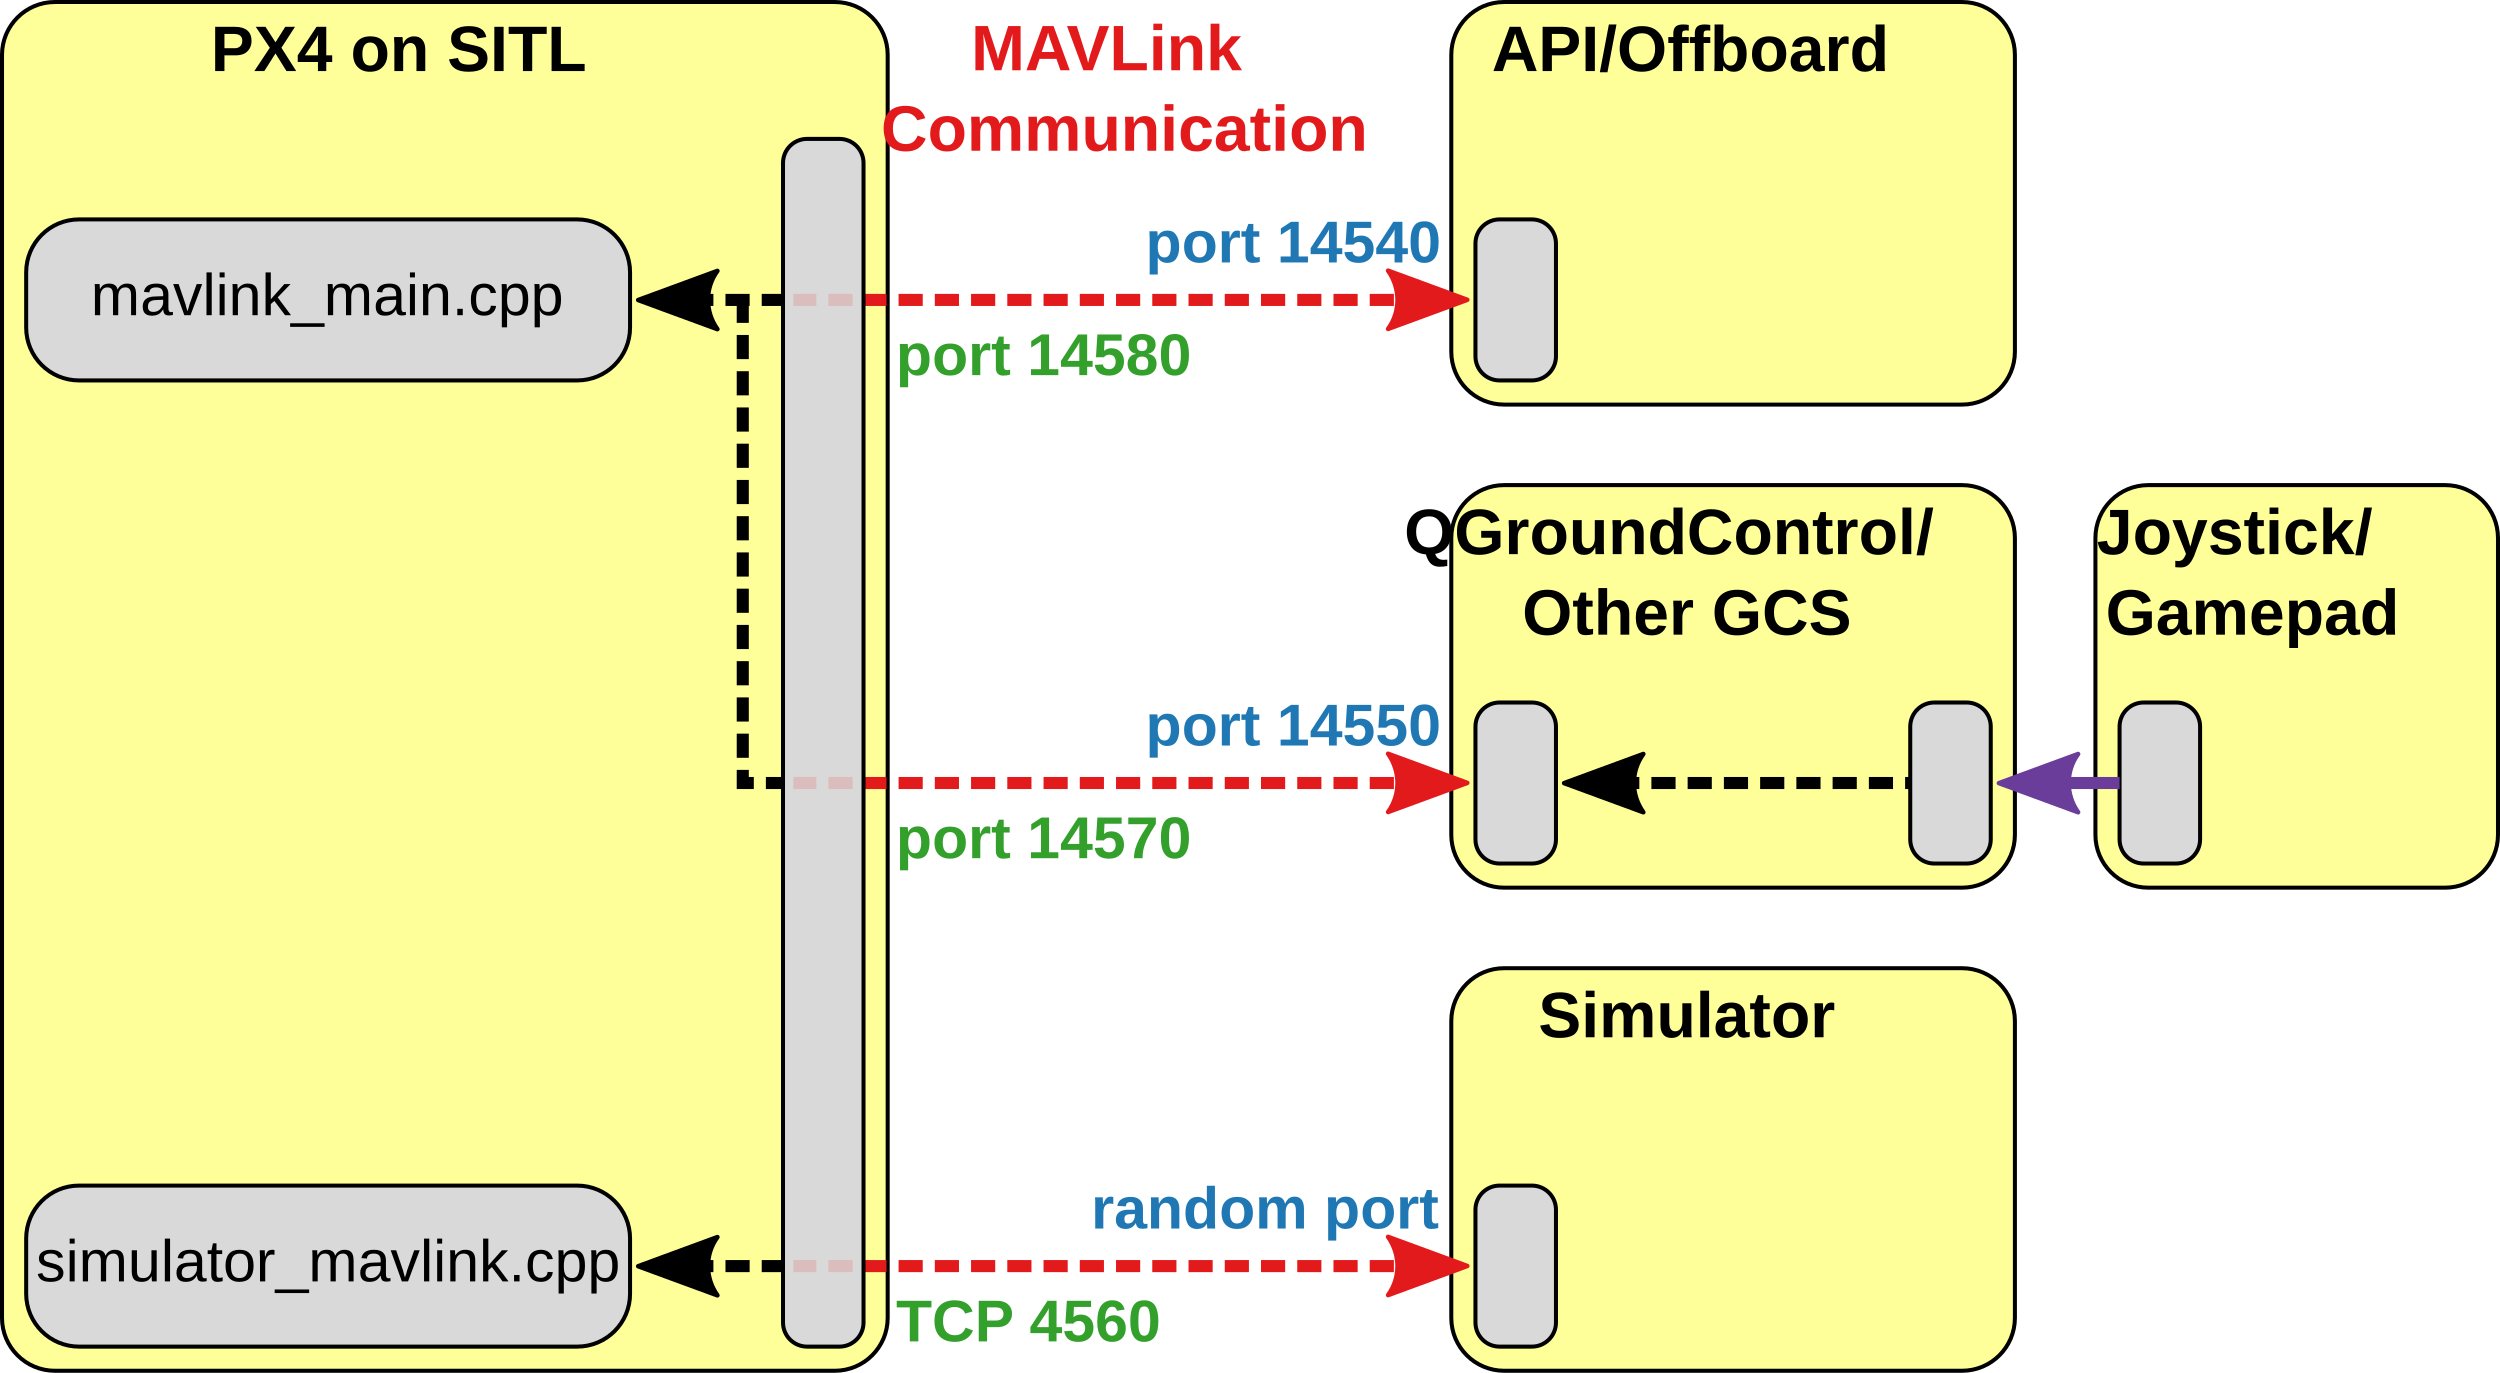
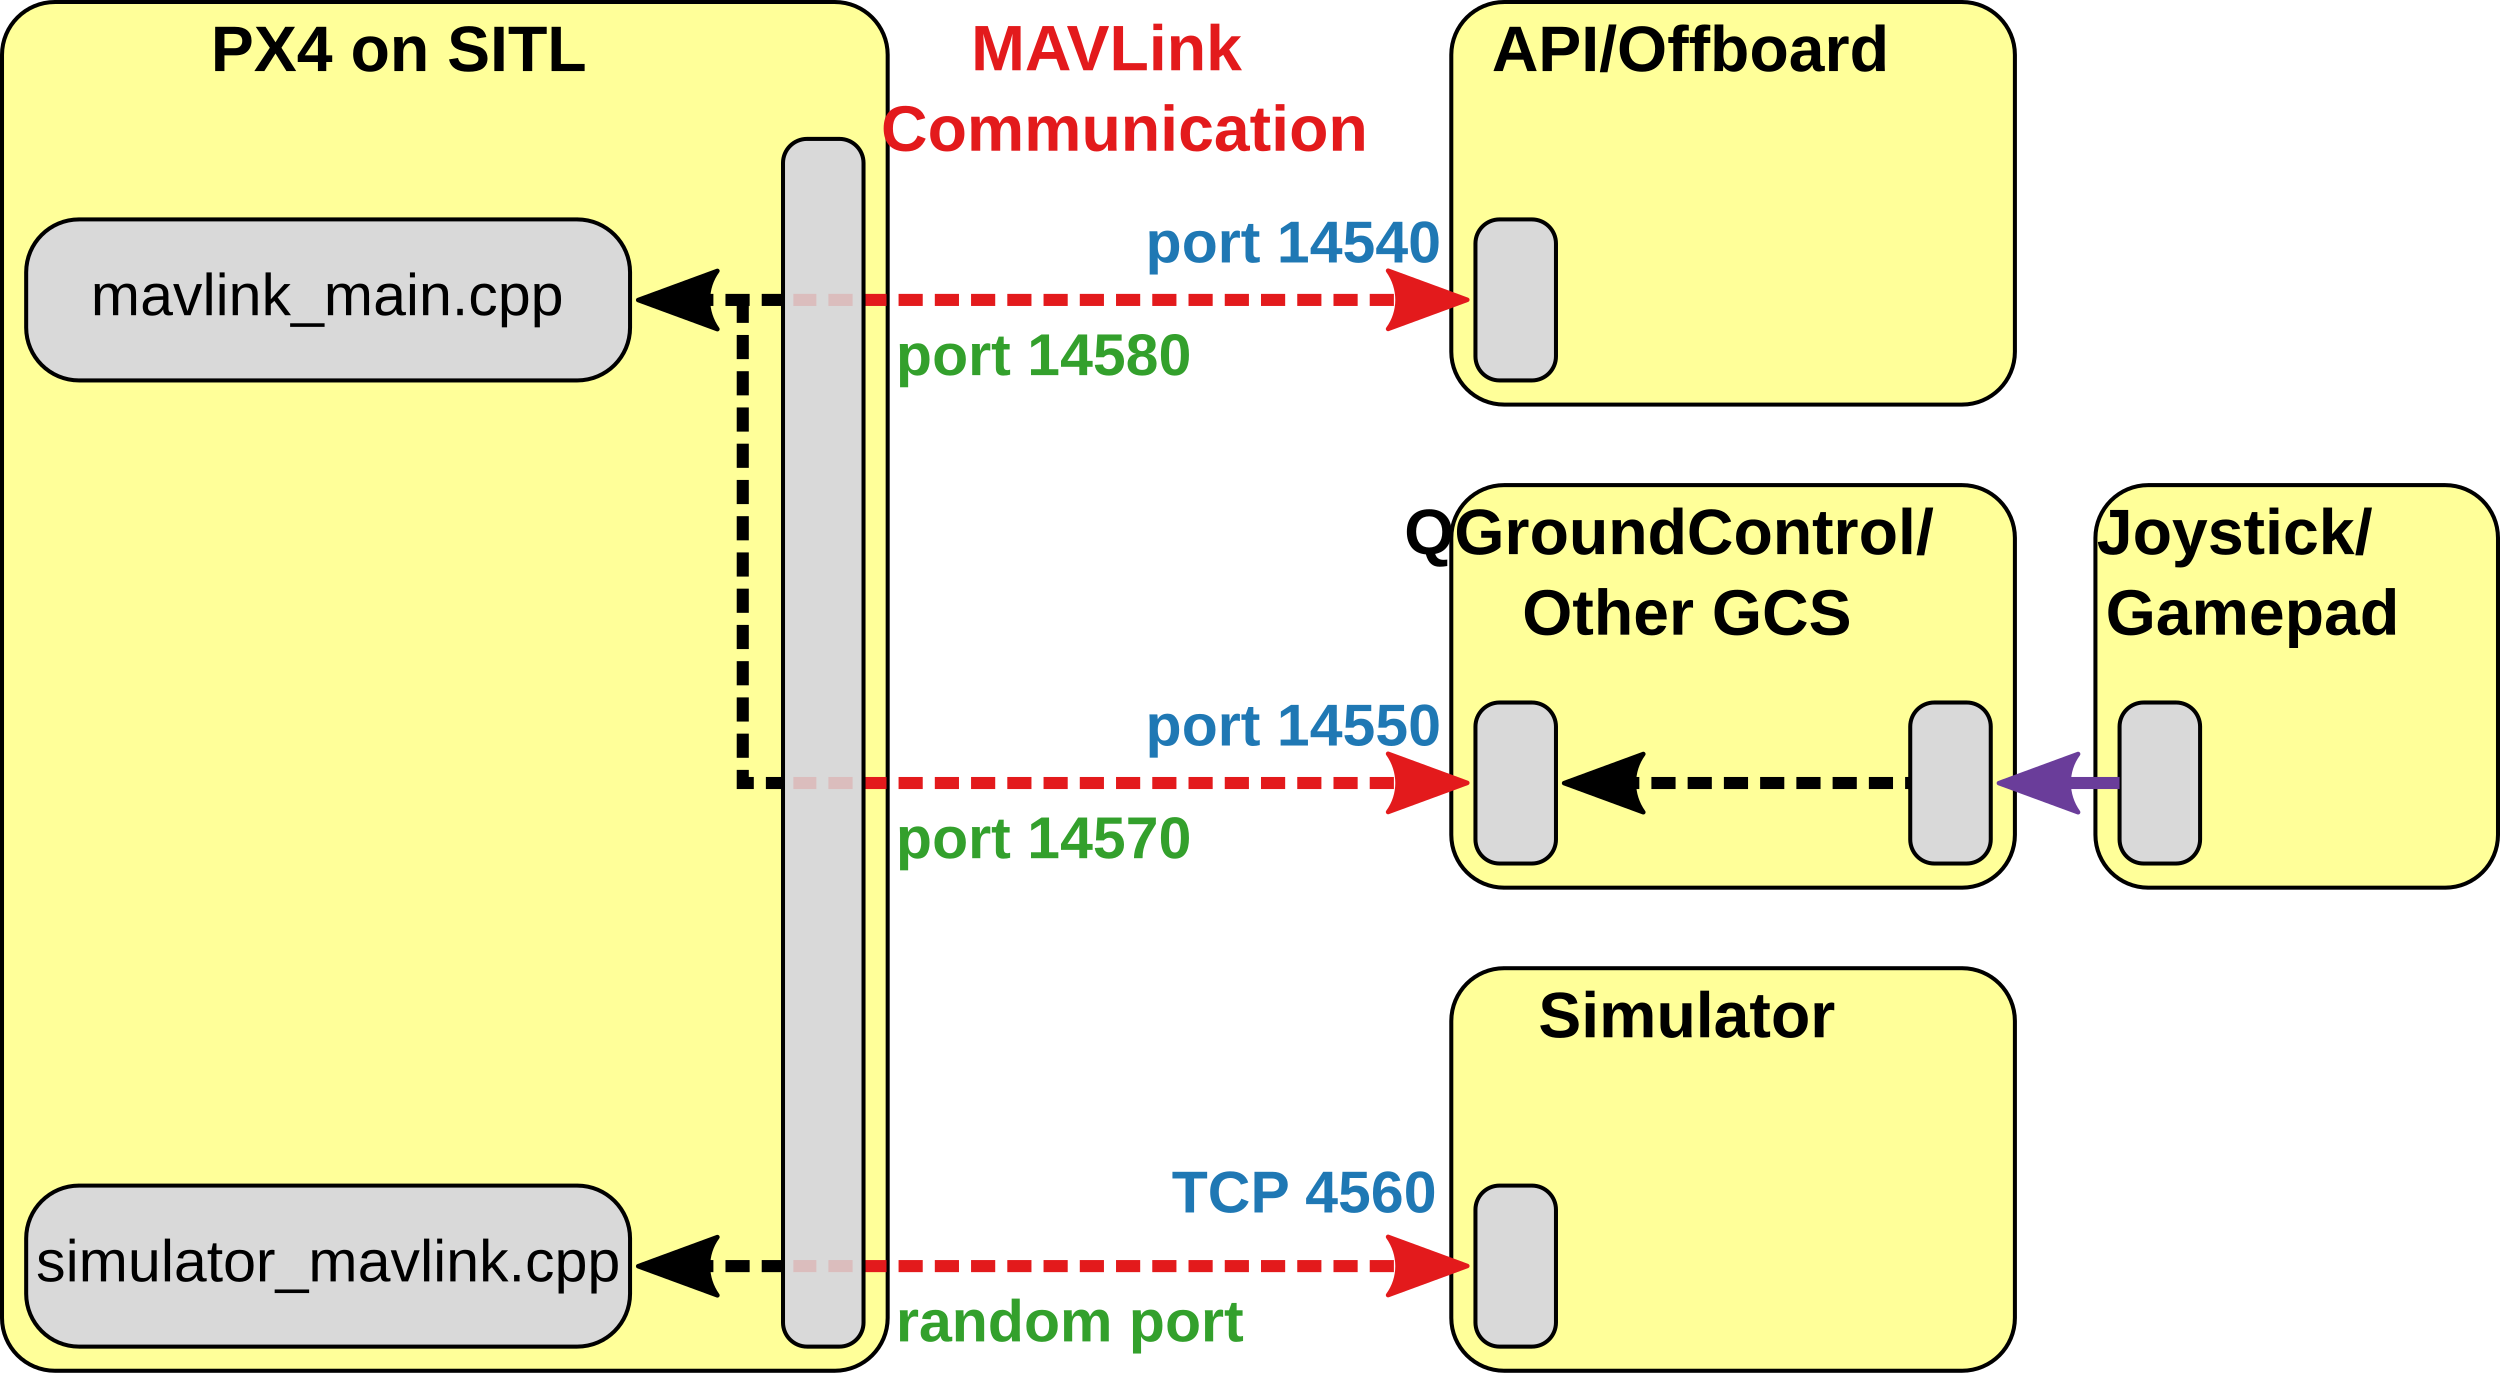
<svg xmlns="http://www.w3.org/2000/svg" width="164.306mm" height="90.223mm" viewBox="0 0 164.306 90.223" version="1.1" id="svg4553">
  <defs id="defs4547">
    <marker style="overflow:visible" id="marker3113" refX="0" refY="0" orient="auto">
      <path transform="scale(0.6)" d="M 8.719,4.034 -2.207,0.016 8.719,-4.002 c -1.745,2.372 -1.735,5.617 -6e-7,8.035 z" style="fill:#000000;fill-opacity:1;fill-rule:evenodd;stroke:#000000;stroke-width:0.625;stroke-linejoin:round;stroke-opacity:1" id="path3111" />
    </marker>
    <marker orient="auto" refY="0" refX="0" id="Arrow2Mend" style="overflow:visible">
      <path id="path1414" style="fill:#e31a1c;fill-opacity:1;fill-rule:evenodd;stroke:#e31a1c;stroke-width:0.625;stroke-linejoin:round;stroke-opacity:1" d="M 8.719,4.034 -2.207,0.016 8.719,-4.002 c -1.745,2.372 -1.735,5.617 -6e-7,8.035 z" transform="scale(-0.6)" />
    </marker>
    <marker orient="auto" refY="0" refX="0" id="marker2195" style="overflow:visible">
      <path id="path2193" style="fill:#000000;fill-opacity:1;fill-rule:evenodd;stroke:#000000;stroke-width:0.625;stroke-linejoin:round;stroke-opacity:1" d="M 8.719,4.034 -2.207,0.016 8.719,-4.002 c -1.745,2.372 -1.735,5.617 -6e-7,8.035 z" transform="matrix(-1.1,0,0,-1.1,-1.1,0)" />
    </marker>
    <marker orient="auto" refY="0" refX="0" id="marker2119" style="overflow:visible">
      <path id="path2117" d="M 0,0 5,-5 -12.5,0 5,5 Z" style="fill:#000000;fill-opacity:1;fill-rule:evenodd;stroke:#000000;stroke-width:1pt;stroke-opacity:1" transform="matrix(-0.4,0,0,-0.4,-4,0)" />
    </marker>
    <marker orient="auto" refY="0" refX="0" id="Arrow1Send" style="overflow:visible">
      <path id="path1402" d="M 0,0 5,-5 -12.5,0 5,5 Z" style="fill:#000000;fill-opacity:1;fill-rule:evenodd;stroke:#000000;stroke-width:1pt;stroke-opacity:1" transform="matrix(-0.2,0,0,-0.2,-1.2,0)" />
    </marker>
    <marker style="overflow:visible" id="marker1987" refX="0" refY="0" orient="auto">
      <path transform="scale(0.6)" d="M 8.719,4.034 -2.207,0.016 8.719,-4.002 c -1.745,2.372 -1.735,5.617 -6e-7,8.035 z" style="fill:#6a3d9a;fill-opacity:1;fill-rule:evenodd;stroke:#6a3d9a;stroke-width:0.625;stroke-linejoin:round;stroke-opacity:1" id="path1985" />
    </marker>
    <marker orient="auto" refY="0" refX="0" id="marker1923" style="overflow:visible">
      <path id="path1921" d="M 0,0 5,-5 -12.5,0 5,5 Z" style="fill:#000000;fill-opacity:1;fill-rule:evenodd;stroke:#000000;stroke-width:1pt;stroke-opacity:1" transform="matrix(-0.4,0,0,-0.4,-4,0)" />
    </marker>
    <marker orient="auto" refY="0" refX="0" id="Arrow2Lend" style="overflow:visible">
      <path id="path1408" style="fill:#000000;fill-opacity:1;fill-rule:evenodd;stroke:#000000;stroke-width:0.625;stroke-linejoin:round;stroke-opacity:1" d="M 8.719,4.034 -2.207,0.016 8.719,-4.002 c -1.745,2.372 -1.735,5.617 -6e-7,8.035 z" transform="matrix(-1.1,0,0,-1.1,-1.1,0)" />
    </marker>
    <marker orient="auto" refY="0" refX="0" id="Arrow1Mend" style="overflow:visible">
      <path id="path1396" d="M 0,0 5,-5 -12.5,0 5,5 Z" style="fill:#000000;fill-opacity:1;fill-rule:evenodd;stroke:#000000;stroke-width:1pt;stroke-opacity:1" transform="matrix(-0.4,0,0,-0.4,-4,0)" />
    </marker>
    <marker orient="auto" refY="0" refX="0" id="Arrow2Mstart" style="overflow:visible">
      <path id="path1411" style="fill:#000000;fill-opacity:1;fill-rule:evenodd;stroke:#000000;stroke-width:0.625;stroke-linejoin:round;stroke-opacity:1" d="M 8.719,4.034 -2.207,0.016 8.719,-4.002 c -1.745,2.372 -1.735,5.617 -6e-7,8.035 z" transform="scale(0.6)" />
    </marker>
    <marker orient="auto" refY="0" refX="0" id="Arrow1Sstart" style="overflow:visible">
      <path id="path1399" d="M 0,0 5,-5 -12.5,0 5,5 Z" style="fill:#000000;fill-opacity:1;fill-rule:evenodd;stroke:#000000;stroke-width:1pt;stroke-opacity:1" transform="matrix(0.2,0,0,0.2,1.2,0)" />
    </marker>
    <marker orient="auto" refY="0" refX="0" id="marker1671" style="overflow:visible">
      <path id="path1669" d="M 0,0 5,-5 -12.5,0 5,5 Z" style="fill:#000000;fill-opacity:1;fill-rule:evenodd;stroke:#000000;stroke-width:1pt;stroke-opacity:1" transform="matrix(0.4,0,0,0.4,4,0)" />
    </marker>
    <marker orient="auto" refY="0" refX="0" id="Arrow1Mstart" style="overflow:visible">
      <path id="path1393" d="M 0,0 5,-5 -12.5,0 5,5 Z" style="fill:#000000;fill-opacity:1;fill-rule:evenodd;stroke:#000000;stroke-width:1pt;stroke-opacity:1" transform="matrix(0.4,0,0,0.4,4,0)" />
    </marker>
    <marker orient="auto" refY="0" refX="0" id="Arrow2Mend-3" style="overflow:visible">
      <path id="path1414-1" style="fill:#e31a1c;fill-opacity:1;fill-rule:evenodd;stroke:#e31a1c;stroke-width:0.625;stroke-linejoin:round;stroke-opacity:1" d="M 8.719,4.034 -2.207,0.016 8.719,-4.002 c -1.745,2.372 -1.735,5.617 -6e-7,8.035 z" transform="scale(-0.6)" />
    </marker>
    <marker orient="auto" refY="0" refX="0" id="Arrow2Mend-3-4" style="overflow:visible">
      <path id="path1414-1-7" style="fill:#e31a1c;fill-opacity:1;fill-rule:evenodd;stroke:#e31a1c;stroke-width:0.625;stroke-linejoin:round;stroke-opacity:1" d="M 8.719,4.034 -2.207,0.016 8.719,-4.002 c -1.745,2.372 -1.735,5.617 -6e-7,8.035 z" transform="scale(-0.6)" />
    </marker>
    <marker orient="auto" refY="0" refX="0" id="Arrow2Mend-5" style="overflow:visible">
      <path id="path1414-5" style="fill:#000000;fill-opacity:1;fill-rule:evenodd;stroke:#000000;stroke-width:0.625;stroke-linejoin:round;stroke-opacity:1" d="M 8.719,4.034 -2.207,0.016 8.719,-4.002 c -1.745,2.372 -1.735,5.617 -6e-7,8.035 z" transform="scale(-0.6)" />
    </marker>
    <marker style="overflow:visible" id="marker3113-6" refX="0" refY="0" orient="auto">
      <path transform="scale(0.6)" d="M 8.719,4.034 -2.207,0.016 8.719,-4.002 c -1.745,2.372 -1.735,5.617 -6e-7,8.035 z" style="fill:#000000;fill-opacity:1;fill-rule:evenodd;stroke:#000000;stroke-width:0.625;stroke-linejoin:round;stroke-opacity:1" id="path3111-5" />
    </marker>
    <marker style="overflow:visible" id="marker3113-6-9" refX="0" refY="0" orient="auto">
      <path transform="scale(0.6)" d="M 8.719,4.034 -2.207,0.016 8.719,-4.002 c -1.745,2.372 -1.735,5.617 -6e-7,8.035 z" style="fill:#000000;fill-opacity:1;fill-rule:evenodd;stroke:#000000;stroke-width:0.625;stroke-linejoin:round;stroke-opacity:1" id="path3111-5-3" />
    </marker>
    <marker orient="auto" refY="0" refX="0" id="Arrow2Mend-36" style="overflow:visible">
      <path id="path1414-7" style="fill:#e31a1c;fill-opacity:1;fill-rule:evenodd;stroke:#e31a1c;stroke-width:0.625;stroke-linejoin:round;stroke-opacity:1" d="M 8.719,4.034 -2.207,0.016 8.719,-4.002 c -1.745,2.372 -1.735,5.617 -6e-7,8.035 z" transform="scale(-0.6)" />
    </marker>
  </defs>
  <g id="layer1" transform="translate(85.70808,-62.90077)">
    <text xml:space="preserve" style="font-style:normal;font-variant:normal;font-weight:normal;font-stretch:normal;font-size:2.822px;line-height:125%;font-family:Arial;-inkscape-font-specification:Arial;letter-spacing:0px;word-spacing:0px;fill:#000000;fill-opacity:1;stroke:none;stroke-width:0.265px;stroke-linecap:butt;stroke-linejoin:miter;stroke-opacity:1" x="-103.433" y="27.657" id="text1059">
      <tspan id="tspan1057" x="-103.433" y="27.657" style="stroke-width:0.265px">Paired Palette: "#A6CEE3" "  #1F78B4"   "#B2DF8A"   "#33A02C"   "#FB9A99"  "#E31A1C"  "#FDBF6F" "#FF7F00"   "#CAB2D6"   "#6A3D9A"  "#FFFF99"   "#B15928"</tspan>
    </text>
    <rect style="opacity:1;fill:#a6cee3;fill-opacity:1;stroke:none;stroke-width:1.588;stroke-miterlimit:4;stroke-dasharray:none;paint-order:normal" id="rect899-5-9-9-6" width="9.622" height="9.622" x="-80.983" y="29.779" rx="3.473" ry="3.473" />
    <rect style="opacity:1;fill:#1f78b4;fill-opacity:1;stroke:none;stroke-width:1.588;stroke-miterlimit:4;stroke-dasharray:none;paint-order:normal" id="rect899-5-9-9-6-2" width="9.622" height="9.622" x="-65.108" y="29.779" rx="3.473" ry="3.473" />
    <rect style="opacity:1;fill:#b2df8a;fill-opacity:1;stroke:none;stroke-width:1.588;stroke-miterlimit:4;stroke-dasharray:none;paint-order:normal" id="rect899-5-9-9-6-2-6" width="9.622" height="9.622" x="-49.233" y="29.779" rx="3.473" ry="3.473" />
    <rect style="opacity:1;fill:#33a02c;fill-opacity:1;stroke:none;stroke-width:1.588;stroke-miterlimit:4;stroke-dasharray:none;paint-order:normal" id="rect899-5-9-9-6-2-6-1" width="9.622" height="9.622" x="-33.358" y="29.779" rx="3.473" ry="3.473" />
    <rect style="opacity:1;fill:#fb9a99;fill-opacity:1;stroke:none;stroke-width:1.588;stroke-miterlimit:4;stroke-dasharray:none;paint-order:normal" id="rect899-5-9-9-6-8" width="9.622" height="9.622" x="-17.483" y="29.779" rx="3.473" ry="3.473" />
    <rect style="opacity:1;fill:#e31a1c;fill-opacity:1;stroke:none;stroke-width:1.588;stroke-miterlimit:4;stroke-dasharray:none;paint-order:normal" id="rect899-5-9-9-6-2-7" width="9.622" height="9.622" x="-1.608" y="29.779" rx="3.473" ry="3.473" />
    <rect style="opacity:1;fill:#fdbf6f;fill-opacity:1;stroke:none;stroke-width:1.588;stroke-miterlimit:4;stroke-dasharray:none;paint-order:normal" id="rect899-5-9-9-6-2-6-9" width="9.622" height="9.622" x="14.267" y="29.779" rx="3.473" ry="3.473" />
    <rect style="opacity:1;fill:#ff7f00;fill-opacity:1;stroke:none;stroke-width:1.588;stroke-miterlimit:4;stroke-dasharray:none;paint-order:normal" id="rect899-5-9-9-6-2-6-1-2" width="9.622" height="9.622" x="30.142" y="29.779" rx="3.473" ry="3.473" />
    <rect style="opacity:1;fill:#cab2d6;fill-opacity:1;stroke:none;stroke-width:1.588;stroke-miterlimit:4;stroke-dasharray:none;paint-order:normal" id="rect899-5-9-9-6-8-0" width="9.622" height="9.622" x="46.017" y="29.779" rx="3.473" ry="3.473" />
    <rect style="opacity:1;fill:#6a3d9a;fill-opacity:1;stroke:none;stroke-width:1.588;stroke-miterlimit:4;stroke-dasharray:none;paint-order:normal" id="rect899-5-9-9-6-2-7-2" width="9.622" height="9.622" x="61.892" y="29.779" rx="3.473" ry="3.473" />
    <rect style="opacity:1;fill:#ffff99;fill-opacity:1;stroke:none;stroke-width:1.588;stroke-miterlimit:4;stroke-dasharray:none;paint-order:normal" id="rect899-5-9-9-6-2-6-9-3" width="9.622" height="9.622" x="77.767" y="29.779" rx="3.473" ry="3.473" />
    <rect style="opacity:1;fill:#b15928;fill-opacity:1;stroke:none;stroke-width:1.588;stroke-miterlimit:4;stroke-dasharray:none;paint-order:normal" id="rect899-5-9-9-6-2-6-1-2-7" width="9.622" height="9.622" x="93.642" y="29.779" rx="3.473" ry="3.473" />
    <rect style="opacity:1;fill:#ffff99;fill-opacity:1;stroke:#000000;stroke-width:0.265;stroke-miterlimit:4;stroke-dasharray:none;paint-order:normal" id="rect899-5-9-9-6-2-9-3" width="58.208" height="89.958" x="-85.576" y="63.033" rx="3.473" ry="3.473" />
    <rect style="opacity:1;fill:#ffff99;fill-opacity:1;stroke:#000000;stroke-width:0.265;stroke-miterlimit:4;stroke-dasharray:none;paint-order:normal" id="rect899-5-9-9-6-2-9-3-6-7" width="37.042" height="26.458" x="9.674" y="63.033" rx="3.473" ry="3.473" />
    <rect style="opacity:1;fill:#ffff99;fill-opacity:1;stroke:#000000;stroke-width:0.265;stroke-miterlimit:4;stroke-dasharray:none;paint-order:normal" id="rect899-5-9-9-6-2-9-3-6-7-5" width="37.042" height="26.458" x="9.674" y="94.783" rx="3.473" ry="3.473" />
    <rect style="opacity:1;fill:#ffff99;fill-opacity:1;stroke:#000000;stroke-width:0.265;stroke-miterlimit:4;stroke-dasharray:none;paint-order:normal" id="rect899-5-9-9-6-2-9-3-6-7-5-6" width="37.042" height="26.458" x="9.674" y="126.533" rx="3.473" ry="3.473" />
    <rect style="opacity:1;fill:#ffff99;fill-opacity:1;stroke:#000000;stroke-width:0.265;stroke-miterlimit:4;stroke-dasharray:none;paint-order:normal" id="rect899-5-9-9-6-2-9-3-6-7-5-2" width="26.458" height="26.458" x="52.008" y="94.783" rx="3.473" ry="3.473" />
    <text xml:space="preserve" style="font-style:normal;font-variant:normal;font-weight:normal;font-stretch:normal;font-size:4.233px;line-height:125%;font-family:Arial;-inkscape-font-specification:Arial;text-align:center;letter-spacing:0px;word-spacing:0px;text-anchor:middle;fill:#000000;fill-opacity:1;stroke:none;stroke-width:0.265px;stroke-linecap:butt;stroke-linejoin:miter;stroke-opacity:1" x="-56.561" y="67.57" id="text1034">
      <tspan id="tspan1032" x="-56.561" y="67.57" style="font-style:normal;font-variant:normal;font-weight:bold;font-stretch:normal;font-family:Arial;-inkscape-font-specification:'Arial Bold';text-align:center;text-anchor:middle;stroke-width:0.265px">PX4 on SITL</tspan>
    </text>
    <text xml:space="preserve" style="font-style:normal;font-variant:normal;font-weight:normal;font-stretch:normal;font-size:4.233px;line-height:125%;font-family:Arial;-inkscape-font-specification:Arial;text-align:center;letter-spacing:0px;word-spacing:0px;text-anchor:middle;fill:#000000;fill-opacity:1;stroke:none;stroke-width:0.265px;stroke-linecap:butt;stroke-linejoin:miter;stroke-opacity:1" x="28.33" y="67.57" id="text1034-1">
      <tspan id="tspan1032-2" x="28.33" y="67.57" style="font-style:normal;font-variant:normal;font-weight:bold;font-stretch:normal;font-family:Arial;-inkscape-font-specification:'Arial Bold';text-align:center;text-anchor:middle;stroke-width:0.265px">API/Offboard</tspan>
    </text>
    <text xml:space="preserve" style="font-style:normal;font-variant:normal;font-weight:normal;font-stretch:normal;font-size:4.233px;line-height:125%;font-family:Arial;-inkscape-font-specification:Arial;text-align:center;letter-spacing:0px;word-spacing:0px;text-anchor:middle;fill:#000000;fill-opacity:1;stroke:none;stroke-width:0.265px;stroke-linecap:butt;stroke-linejoin:miter;stroke-opacity:1" x="28.1" y="99.32" id="text1034-7">
      <tspan id="tspan1032-0" x="28.1" y="99.32" style="font-style:normal;font-variant:normal;font-weight:bold;font-stretch:normal;font-family:Arial;-inkscape-font-specification:'Arial Bold';text-align:center;text-anchor:middle;stroke-width:0.265px">QGroundControl/</tspan>
      <tspan x="28.1" y="104.612" style="font-style:normal;font-variant:normal;font-weight:bold;font-stretch:normal;font-family:Arial;-inkscape-font-specification:'Arial Bold';text-align:center;text-anchor:middle;stroke-width:0.265px" id="tspan1070">Other GCS</tspan>
    </text>
    <text xml:space="preserve" style="font-style:normal;font-variant:normal;font-weight:normal;font-stretch:normal;font-size:4.233px;line-height:125%;font-family:Arial;-inkscape-font-specification:Arial;text-align:center;letter-spacing:0px;word-spacing:0px;text-anchor:middle;fill:#000000;fill-opacity:1;stroke:none;stroke-width:0.265px;stroke-linecap:butt;stroke-linejoin:miter;stroke-opacity:1" x="28.091" y="131.07" id="text1034-9">
      <tspan id="tspan1032-3" x="28.091" y="131.07" style="font-style:normal;font-variant:normal;font-weight:bold;font-stretch:normal;font-family:Arial;-inkscape-font-specification:'Arial Bold';text-align:center;text-anchor:middle;stroke-width:0.265px">Simulator</tspan>
    </text>
    <text xml:space="preserve" style="font-style:normal;font-variant:normal;font-weight:bold;font-stretch:normal;font-size:4.233px;line-height:125%;font-family:Arial;-inkscape-font-specification:'Arial Bold';text-align:center;letter-spacing:0px;word-spacing:0px;text-anchor:middle;fill:#000000;fill-opacity:1;stroke:none;stroke-width:0.265px;stroke-linecap:butt;stroke-linejoin:miter;stroke-opacity:1" x="65.271" y="99.32" id="text1074">
      <tspan id="tspan1072" x="65.271" y="99.32" style="font-style:normal;font-variant:normal;font-weight:bold;font-stretch:normal;font-family:Arial;-inkscape-font-specification:'Arial Bold';text-align:center;text-anchor:middle;stroke-width:0.265px">Joystick/</tspan>
      <tspan x="65.271" y="104.612" style="font-style:normal;font-variant:normal;font-weight:bold;font-stretch:normal;font-family:Arial;-inkscape-font-specification:'Arial Bold';text-align:center;text-anchor:middle;stroke-width:0.265px" id="tspan1076">Gamepad</tspan>
    </text>
    <rect style="opacity:1;fill:#d9d9d9;fill-opacity:1;stroke:#000000;stroke-width:0.265;stroke-miterlimit:4;stroke-dasharray:none;paint-order:normal" id="rect899-5-9-9-6-8-0-2-9-6" width="5.292" height="10.583" x="11.262" y="77.321" rx="1.583" ry="1.583" />
    <rect style="opacity:1;fill:#d9d9d9;fill-opacity:1;stroke:#000000;stroke-width:0.265;stroke-miterlimit:4;stroke-dasharray:none;paint-order:normal" id="rect899-5-9-9-6-8-0-2-9-6-0" width="5.292" height="10.583" x="11.262" y="109.071" rx="1.583" ry="1.583" />
    <rect style="opacity:1;fill:#d9d9d9;fill-opacity:1;stroke:#000000;stroke-width:0.265;stroke-miterlimit:4;stroke-dasharray:none;paint-order:normal" id="rect899-5-9-9-6-8-0-2-9-6-0-6" width="5.292" height="10.583" x="11.262" y="140.821" rx="1.583" ry="1.583" />
    <rect style="opacity:1;fill:#d9d9d9;fill-opacity:1;stroke:#000000;stroke-width:0.265;stroke-miterlimit:4;stroke-dasharray:none;paint-order:normal" id="rect899-5-9-9-6-8-0-2-9-6-0-2-6" width="5.292" height="10.583" x="53.595" y="109.071" rx="1.583" ry="1.583" />
    <rect style="opacity:1;fill:#d9d9d9;fill-opacity:1;stroke:#000000;stroke-width:0.265;stroke-miterlimit:4;stroke-dasharray:none;paint-order:normal" id="rect899-5-9-9-6-8-0-2-9-6-0-2-6-1" width="5.292" height="10.583" x="39.837" y="109.071" rx="1.583" ry="1.583" />
    <text xml:space="preserve" style="font-style:normal;font-variant:normal;font-weight:bold;font-stretch:normal;font-size:4.233px;line-height:125%;font-family:Arial;-inkscape-font-specification:'Arial Bold';text-align:center;letter-spacing:0px;word-spacing:0px;writing-mode:vertical-lr;text-anchor:middle;fill:#1f78b4;fill-opacity:1;stroke:none;stroke-width:0.265px;stroke-linecap:butt;stroke-linejoin:miter;stroke-opacity:1" x="-14.229" y="-146.187" id="text1194-7" transform="scale(-1)">
      <tspan id="tspan1192-9" x="-146.187" y="-14.229" style="font-style:normal;font-variant:normal;font-weight:bold;font-stretch:normal;font-family:Arial;-inkscape-font-specification:'Arial Bold';text-align:center;text-anchor:middle;fill:#1f78b4;fill-opacity:1;stroke-width:0.265px">UDP</tspan>
    </text>
    <text xml:space="preserve" style="font-style:normal;font-variant:normal;font-weight:bold;font-stretch:normal;font-size:4.233px;line-height:125%;font-family:Arial;-inkscape-font-specification:'Arial Bold';text-align:center;letter-spacing:0px;word-spacing:0px;writing-mode:vertical-lr;text-anchor:middle;fill:#1f78b4;fill-opacity:1;stroke:none;stroke-width:0.265px;stroke-linecap:butt;stroke-linejoin:miter;stroke-opacity:1" x="-14.229" y="-114.437" id="text1194-7-2" transform="scale(-1)">
      <tspan id="tspan1192-9-0" x="-114.437" y="-14.229" style="font-style:normal;font-variant:normal;font-weight:bold;font-stretch:normal;font-family:Arial;-inkscape-font-specification:'Arial Bold';text-align:center;text-anchor:middle;fill:#1f78b4;fill-opacity:1;stroke-width:0.265px">UDP</tspan>
    </text>
    <text xml:space="preserve" style="font-style:normal;font-variant:normal;font-weight:bold;font-stretch:normal;font-size:4.233px;line-height:125%;font-family:Arial;-inkscape-font-specification:'Arial Bold';text-align:center;letter-spacing:0px;word-spacing:0px;writing-mode:vertical-lr;text-anchor:middle;fill:#1f78b4;fill-opacity:1;stroke:none;stroke-width:0.265px;stroke-linecap:butt;stroke-linejoin:miter;stroke-opacity:1" x="-14.229" y="-82.667" id="text1194-7-2-2" transform="scale(-1)">
      <tspan id="tspan1192-9-0-3" x="-82.667" y="-14.229" style="font-style:normal;font-variant:normal;font-weight:bold;font-stretch:normal;font-family:Arial;-inkscape-font-specification:'Arial Bold';text-align:center;text-anchor:middle;fill:#1f78b4;fill-opacity:1;stroke-width:0.265px">UDP</tspan>
    </text>
    <text xml:space="preserve" style="font-style:normal;font-variant:normal;font-weight:bold;font-stretch:normal;font-size:3.704px;line-height:125%;font-family:Arial;-inkscape-font-specification:'Arial Bold';text-align:center;letter-spacing:0px;word-spacing:0px;writing-mode:vertical-lr;text-anchor:middle;fill:#000000;fill-opacity:1;stroke:none;stroke-width:0.265px;stroke-linecap:butt;stroke-linejoin:miter;stroke-opacity:1" x="-42.786" y="-114.302" id="text1194-7-2-7" transform="scale(-1)">
      <tspan id="tspan1192-9-0-5" x="-114.302" y="-42.786" style="font-style:normal;font-variant:normal;font-weight:bold;font-stretch:normal;font-size:3.704px;font-family:Arial;-inkscape-font-specification:'Arial Bold';text-align:center;text-anchor:middle;stroke-width:0.265px">Serial</tspan>
    </text>
    <text xml:space="preserve" style="font-style:normal;font-variant:normal;font-weight:bold;font-stretch:normal;font-size:3.704px;line-height:125%;font-family:Arial;-inkscape-font-specification:'Arial Bold';text-align:center;letter-spacing:0px;word-spacing:0px;writing-mode:vertical-lr;text-anchor:middle;fill:#000000;fill-opacity:1;stroke:none;stroke-width:0.265px;stroke-linecap:butt;stroke-linejoin:miter;stroke-opacity:1" x="-56.56" y="-114.313" id="text1194-7-2-7-9" transform="scale(-1)">
      <tspan id="tspan1192-9-0-5-2" x="-114.313" y="-56.56" style="font-style:normal;font-variant:normal;font-weight:bold;font-stretch:normal;font-size:3.704px;font-family:Arial;-inkscape-font-specification:'Arial Bold';text-align:center;text-anchor:middle;stroke-width:0.265px">Serial</tspan>
    </text>
    <path style="fill:none;fill-rule:evenodd;stroke:#6a3d9a;stroke-width:0.794;stroke-linecap:butt;stroke-linejoin:miter;stroke-miterlimit:4;stroke-dasharray:none;stroke-dashoffset:2.461;stroke-opacity:1;marker-start:url(#marker1987)" d="m 46.716,114.362 h 6.879" id="path1304" />
    <path style="fill:none;fill-rule:evenodd;stroke:#e31a1c;stroke-width:0.794;stroke-linecap:butt;stroke-linejoin:miter;stroke-miterlimit:4;stroke-dasharray:1.588, 0.794;stroke-dashoffset:2.461;stroke-opacity:1;marker-end:url(#Arrow2Mend)" d="M -28.955,146.112 H 9.674" id="path1304-9-7" />
    <path style="fill:none;fill-rule:evenodd;stroke:#000000;stroke-width:0.794;stroke-linecap:butt;stroke-linejoin:miter;stroke-miterlimit:4;stroke-dasharray:1.588, 0.794;stroke-dashoffset:0.079;stroke-opacity:1;marker-start:url(#Arrow2Mstart)" d="M 18.141,114.362 H 39.837" id="path1304-6-2" />
    <path style="fill:none;fill-rule:evenodd;stroke:#e31a1c;stroke-width:0.794;stroke-linecap:butt;stroke-linejoin:miter;stroke-miterlimit:4;stroke-dasharray:1.588, 0.794;stroke-dashoffset:2.461;stroke-opacity:1;marker-end:url(#Arrow2Mend-3)" d="M -28.955,114.362 H 9.674" id="path1304-9-7-9" />
    <path style="fill:none;fill-rule:evenodd;stroke:#e31a1c;stroke-width:0.794;stroke-linecap:butt;stroke-linejoin:miter;stroke-miterlimit:4;stroke-dasharray:1.588, 0.794;stroke-dashoffset:2.461;stroke-opacity:1;marker-end:url(#Arrow2Mend-3-4)" d="M -28.955,82.612 H 9.674" id="path1304-9-7-9-8" />
    <rect style="opacity:1;fill:#d9d9d9;fill-opacity:1;stroke:#000000;stroke-width:0.265;stroke-miterlimit:4;stroke-dasharray:none;paint-order:normal" id="rect899-5-9-9-6-2-6-9-3-3-1-7" width="39.688" height="10.583" x="-83.988" y="77.321" rx="3.473" ry="3.473" />
    <text xml:space="preserve" style="font-style:normal;font-variant:normal;font-weight:normal;font-stretch:normal;font-size:3.881px;line-height:125%;font-family:Arial;-inkscape-font-specification:Arial;letter-spacing:0px;word-spacing:0px;writing-mode:lr-tb;fill:#000000;fill-opacity:1;stroke:none;stroke-width:0.265px;stroke-linecap:butt;stroke-linejoin:miter;stroke-opacity:1" x="-79.735" y="83.616" id="text2759">
      <tspan id="tspan2757" x="-79.735" y="83.616" style="font-size:3.881px;writing-mode:lr-tb;stroke-width:0.265px">mavlink_main.cpp</tspan>
    </text>
    <text xml:space="preserve" style="font-style:normal;font-variant:normal;font-weight:bold;font-stretch:normal;font-size:3.881px;line-height:125%;font-family:Arial;-inkscape-font-specification:'Arial Bold';letter-spacing:0px;word-spacing:0px;writing-mode:lr-tb;fill:#1f78b4;fill-opacity:1;stroke:none;stroke-width:0.265px;stroke-linecap:butt;stroke-linejoin:miter;stroke-opacity:1" x="-10.415" y="80.147" id="text2767">
      <tspan id="tspan2765" x="-10.415" y="80.147" style="font-style:normal;font-variant:normal;font-weight:bold;font-stretch:normal;font-size:3.881px;font-family:Arial;-inkscape-font-specification:'Arial Bold';writing-mode:lr-tb;fill:#1f78b4;fill-opacity:1;stroke-width:0.265px">port 14540</tspan>
    </text>
    <text xml:space="preserve" style="font-style:normal;font-variant:normal;font-weight:bold;font-stretch:normal;font-size:3.881px;line-height:125%;font-family:Arial;-inkscape-font-specification:'Arial Bold';letter-spacing:0px;word-spacing:0px;writing-mode:lr-tb;fill:#33a02c;fill-opacity:1;stroke:none;stroke-width:0.265px;stroke-linecap:butt;stroke-linejoin:miter;stroke-opacity:1" x="-26.819" y="87.555" id="text2767-4">
      <tspan id="tspan2765-5" x="-26.819" y="87.555" style="font-style:normal;font-variant:normal;font-weight:bold;font-stretch:normal;font-size:3.881px;font-family:Arial;-inkscape-font-specification:'Arial Bold';writing-mode:lr-tb;fill:#33a02c;fill-opacity:1;stroke-width:0.265px">port 14580</tspan>
    </text>
    <text xml:space="preserve" style="font-style:normal;font-variant:normal;font-weight:bold;font-stretch:normal;font-size:3.881px;line-height:125%;font-family:Arial;-inkscape-font-specification:'Arial Bold';letter-spacing:0px;word-spacing:0px;writing-mode:lr-tb;fill:#1f78b4;fill-opacity:1;stroke:none;stroke-width:0.265px;stroke-linecap:butt;stroke-linejoin:miter;stroke-opacity:1" x="-10.415" y="111.897" id="text2767-3">
      <tspan id="tspan2765-6" x="-10.415" y="111.897" style="font-style:normal;font-variant:normal;font-weight:bold;font-stretch:normal;font-size:3.881px;font-family:Arial;-inkscape-font-specification:'Arial Bold';writing-mode:lr-tb;fill:#1f78b4;fill-opacity:1;stroke-width:0.265px">port 14550</tspan>
    </text>
    <text xml:space="preserve" style="font-style:normal;font-variant:normal;font-weight:bold;font-stretch:normal;font-size:3.881px;line-height:125%;font-family:Arial;-inkscape-font-specification:'Arial Bold';letter-spacing:0px;word-spacing:0px;writing-mode:lr-tb;fill:#33a02c;fill-opacity:1;stroke:none;stroke-width:0.265px;stroke-linecap:butt;stroke-linejoin:miter;stroke-opacity:1" x="-26.819" y="119.305" id="text2767-4-1">
      <tspan id="tspan2765-5-0" x="-26.819" y="119.305" style="font-style:normal;font-variant:normal;font-weight:bold;font-stretch:normal;font-size:3.881px;font-family:Arial;-inkscape-font-specification:'Arial Bold';writing-mode:lr-tb;fill:#33a02c;fill-opacity:1;stroke-width:0.265px">port 14570</tspan>
    </text>
    <text xml:space="preserve" style="font-style:normal;font-variant:normal;font-weight:normal;font-stretch:normal;font-size:3.528px;line-height:125%;font-family:Arial;-inkscape-font-specification:Arial;letter-spacing:0px;word-spacing:0px;writing-mode:lr-tb;fill:#33a02c;fill-opacity:1;stroke:none;stroke-width:0.265px;stroke-linecap:butt;stroke-linejoin:miter;stroke-opacity:1" x="-26.819" y="151.06" id="text2767-3-3">
-       <tspan id="tspan2765-6-2" x="-26.819" y="151.06" style="font-style:normal;font-variant:normal;font-weight:bold;font-stretch:normal;font-size:3.881px;font-family:Arial;-inkscape-font-specification:'Arial Bold';writing-mode:lr-tb;fill:#33a02c;fill-opacity:1;stroke-width:0.265px">TCP 4560 </tspan>
+       <tspan id="tspan2765-6-2" x="-26.819" y="151.06" style="font-style:normal;font-variant:normal;font-weight:bold;font-stretch:normal;font-size:3.881px;font-family:Arial;-inkscape-font-specification:'Arial Bold';writing-mode:lr-tb;fill:#33a02c;fill-opacity:1;stroke-width:0.265px">random port </tspan>
    </text>
-     <text xml:space="preserve" style="font-style:normal;font-variant:normal;font-weight:bold;font-stretch:normal;font-size:3.881px;line-height:125%;font-family:Arial;-inkscape-font-specification:'Arial Bold';letter-spacing:0px;word-spacing:0px;writing-mode:lr-tb;fill:#1f78b4;fill-opacity:1;stroke:none;stroke-width:0.265px;stroke-linecap:butt;stroke-linejoin:miter;stroke-opacity:1" x="-13.991" y="143.642" id="text2767-4-1-0">
-       <tspan id="tspan2765-5-0-6" x="-13.991" y="143.642" style="font-style:normal;font-variant:normal;font-weight:bold;font-stretch:normal;font-size:3.881px;font-family:Arial;-inkscape-font-specification:'Arial Bold';writing-mode:lr-tb;fill:#1f78b4;fill-opacity:1;stroke-width:0.265px">random port</tspan>
+     <text xml:space="preserve" style="font-style:normal;font-variant:normal;font-weight:bold;font-stretch:normal;font-size:3.881px;line-height:125%;font-family:Arial;-inkscape-font-specification:'Arial Bold';letter-spacing:0px;word-spacing:0px;writing-mode:lr-tb;fill:#1f78b4;fill-opacity:1;stroke:none;stroke-width:0.265px;stroke-linecap:butt;stroke-linejoin:miter;stroke-opacity:1" x="-8.699" y="142.584" id="text2767-4-1-0">
+       <tspan id="tspan2765-5-0-6" x="-8.699" y="142.584" style="font-style:normal;font-variant:normal;font-weight:bold;font-stretch:normal;font-size:3.881px;font-family:Arial;-inkscape-font-specification:'Arial Bold';writing-mode:lr-tb;fill:#1f78b4;fill-opacity:1;stroke-width:0.265px">TCP 4560</tspan>
    </text>
    <rect style="opacity:1;fill:#d9d9d9;fill-opacity:1;stroke:#000000;stroke-width:0.265;stroke-miterlimit:4;stroke-dasharray:none;paint-order:normal" id="rect899-5-9-9-6-2-6-9-3-3-1" width="39.688" height="10.583" x="-83.988" y="140.821" rx="3.473" ry="3.473" />
    <text xml:space="preserve" style="font-style:normal;font-variant:normal;font-weight:normal;font-stretch:normal;font-size:3.881px;line-height:125%;font-family:Arial;-inkscape-font-specification:Arial;letter-spacing:0px;word-spacing:0px;writing-mode:lr-tb;fill:#000000;fill-opacity:1;stroke:none;stroke-width:0.265px;stroke-linecap:butt;stroke-linejoin:miter;stroke-opacity:1" x="-83.335" y="147.116" id="text2763">
      <tspan id="tspan2761" x="-83.335" y="147.116" style="font-size:3.881px;writing-mode:lr-tb;stroke-width:0.265px">simulator_mavlink.cpp</tspan>
    </text>
    <path style="fill:none;fill-rule:evenodd;stroke:#000000;stroke-width:0.794;stroke-linecap:butt;stroke-linejoin:miter;stroke-miterlimit:4;stroke-dasharray:1.588, 0.794;stroke-dashoffset:2.461;stroke-opacity:1;marker-start:url(#marker3113)" d="m -42.713,146.112 h 8.467" id="path1304-9-7-4" />
    <path style="fill:none;fill-rule:evenodd;stroke:#000000;stroke-width:0.794;stroke-linecap:butt;stroke-linejoin:miter;stroke-miterlimit:4;stroke-dasharray:1.588, 0.794;stroke-dashoffset:2.461;stroke-opacity:1;marker-start:url(#marker3113-6)" d="m -42.713,82.612 h 8.467" id="path1304-9-7-4-6" />
    <path style="fill:none;fill-rule:evenodd;stroke:#000000;stroke-width:0.794;stroke-linecap:butt;stroke-linejoin:miter;stroke-miterlimit:4;stroke-dasharray:1.588, 0.794;stroke-dashoffset:2.461;stroke-opacity:1" d="m -36.892,82.612 v 31.75 h 2.646" id="path1304-9-7-4-6-7" />
    <rect style="opacity:1;fill:#d9d9d9;fill-opacity:1;stroke:#000000;stroke-width:0.265;stroke-miterlimit:4;stroke-dasharray:none;paint-order:normal" id="rect899-5-9-9-6-8-0-2-9" width="5.292" height="79.375" x="-34.247" y="72.029" rx="1.583" ry="1.583" />
    <text xml:space="preserve" style="font-style:normal;font-variant:normal;font-weight:bold;font-stretch:normal;font-size:4.233px;line-height:125%;font-family:Arial;-inkscape-font-specification:'Arial Bold';text-align:center;letter-spacing:0px;word-spacing:0px;writing-mode:lr-tb;text-anchor:middle;fill:#e31a1c;fill-opacity:1;stroke:none;stroke-width:0.265px;stroke-linecap:butt;stroke-linejoin:miter;stroke-opacity:1" x="-8.87" y="67.519" id="text1073">
      <tspan x="-8.87" y="67.519" style="font-style:normal;font-variant:normal;font-weight:bold;font-stretch:normal;font-family:Arial;-inkscape-font-specification:'Arial Bold';text-align:center;writing-mode:lr-tb;text-anchor:middle;fill:#e31a1c;fill-opacity:1;stroke-width:0.265px" id="tspan1075">MAVLink</tspan>
      <tspan x="-8.87" y="72.81" style="font-style:normal;font-variant:normal;font-weight:bold;font-stretch:normal;font-family:Arial;-inkscape-font-specification:'Arial Bold';text-align:center;writing-mode:lr-tb;text-anchor:middle;fill:#e31a1c;fill-opacity:1;stroke-width:0.265px" id="tspan1047">Communication</tspan>
    </text>
    <path style="opacity:0.15;fill:none;fill-rule:evenodd;stroke:#e31a1c;stroke-width:0.794;stroke-linecap:butt;stroke-linejoin:miter;stroke-miterlimit:4;stroke-dasharray:1.588, 0.794;stroke-dashoffset:2.461;stroke-opacity:1" d="m -33.565,114.362 h 4.233" id="path1304-9-7-5-3" />
    <text xml:space="preserve" style="font-style:normal;font-variant:normal;font-weight:bold;font-stretch:normal;font-size:4.233px;line-height:125%;font-family:Arial;-inkscape-font-specification:'Arial Bold';text-align:center;letter-spacing:0px;word-spacing:0px;writing-mode:vertical-lr;text-anchor:middle;fill:#33a02c;fill-opacity:1;stroke:none;stroke-width:0.265px;stroke-linecap:butt;stroke-linejoin:miter;stroke-opacity:1" x="31.279" y="-111.771" id="text1194" transform="scale(-1)">
      <tspan id="tspan1192" x="-111.771" y="31.279" style="font-style:normal;font-variant:normal;font-weight:bold;font-stretch:normal;font-family:Arial;-inkscape-font-specification:'Arial Bold';text-align:center;text-anchor:middle;fill:#33a02c;fill-opacity:1;stroke-width:0.265px">UDP</tspan>
    </text>
    <path style="fill:none;fill-rule:evenodd;stroke:#e31a1c;stroke-width:0.794;stroke-linecap:butt;stroke-linejoin:miter;stroke-miterlimit:4;stroke-dasharray:1.588, 0.794;stroke-dashoffset:2.461;stroke-opacity:1;opacity:0.15" d="m -33.565,146.112 h 4.233" id="path1304-9-7-5" />
    <path style="opacity:0.15;fill:none;fill-rule:evenodd;stroke:#e31a1c;stroke-width:0.794;stroke-linecap:butt;stroke-linejoin:miter;stroke-miterlimit:4;stroke-dasharray:1.588, 0.794;stroke-dashoffset:2.461;stroke-opacity:1" d="m -33.565,82.612 h 4.233" id="path1304-9-7-5-3-5" />
  </g>
</svg>
